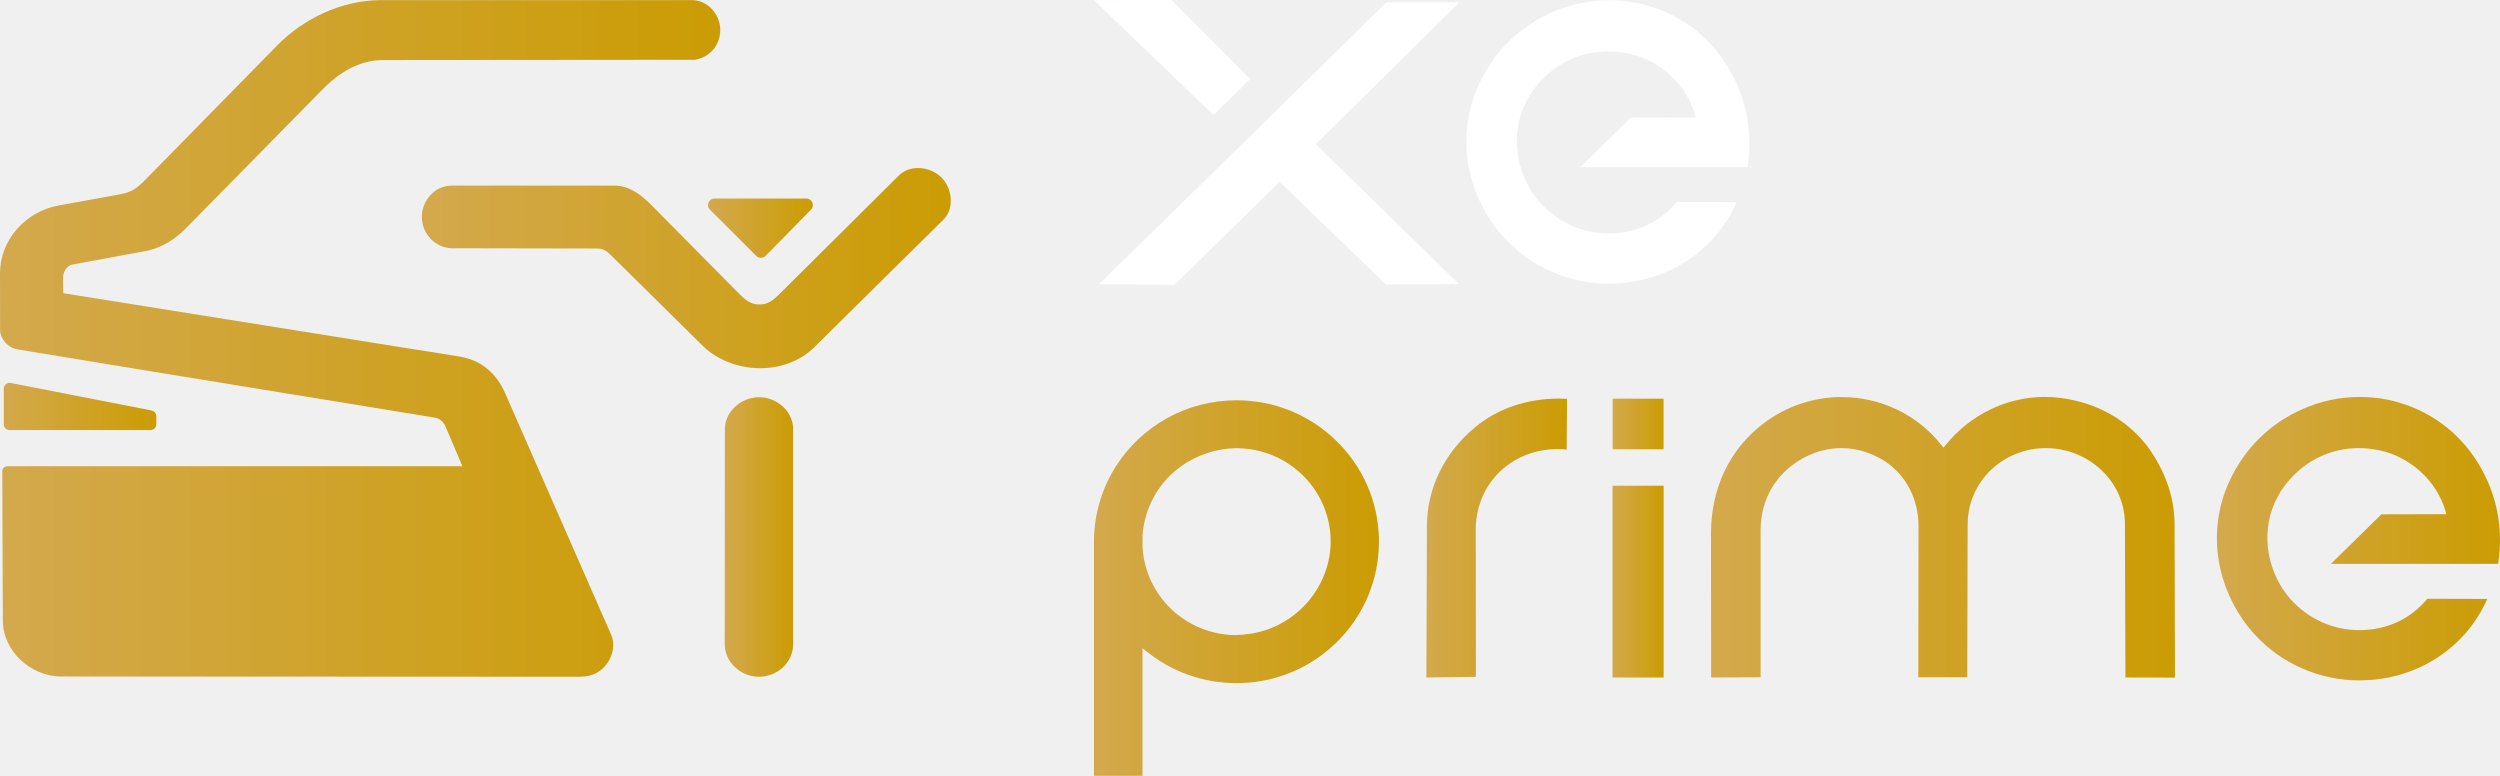
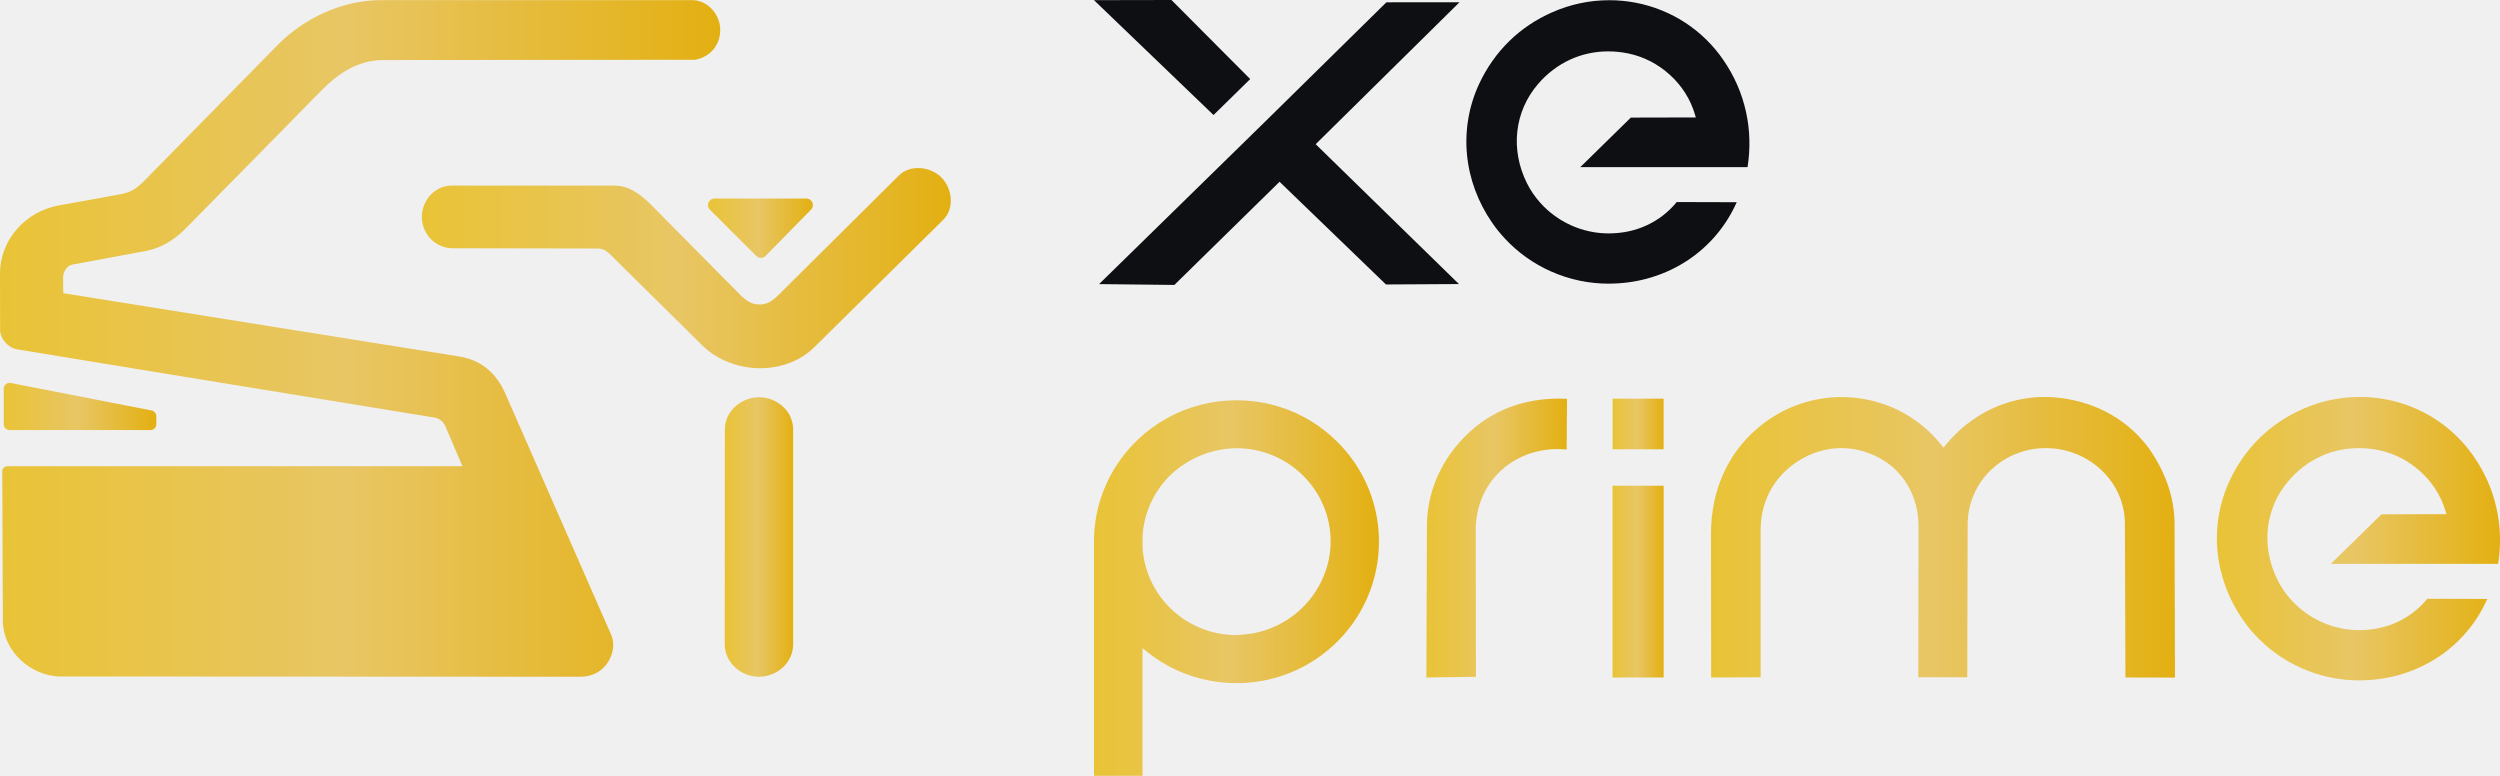
<svg xmlns="http://www.w3.org/2000/svg" preserveAspectRatio="none" overflow="visible" style="display: block;" width="166.941" height="51.805" viewBox="0 0 166.941 51.805" fill="none">
  <g id="Group">
-     <path id="Vector" d="M107.439 18.943C106.096 18.943 104.795 18.668 103.575 18.127C102.387 17.6 101.339 16.849 100.46 15.897C100.168 15.579 99.894 15.241 99.648 14.885C98.699 13.52 98.115 11.943 97.96 10.33C97.806 8.711 98.084 7.078 98.769 5.608C99.789 3.424 101.48 1.766 103.667 0.813C104.876 0.283 106.152 0.014 107.46 0.014C108.666 0.014 109.84 0.241 110.955 0.691C112.08 1.145 113.089 1.808 113.95 2.656C114.362 3.061 114.734 3.504 115.061 3.979C115.807 5.053 116.32 6.23 116.594 7.479C116.858 8.676 116.889 9.915 116.696 11.161H105.526L108.902 7.852L113.24 7.842L113.173 7.615C112.881 6.631 112.312 5.73 111.528 5.015C110.737 4.289 109.784 3.794 108.768 3.577C108.311 3.479 107.847 3.431 107.39 3.431C105.576 3.431 103.913 4.205 102.707 5.608C101.128 7.441 100.843 9.978 101.961 12.229C102.193 12.696 102.492 13.136 102.847 13.534C104.011 14.836 105.674 15.583 107.407 15.586H107.418C108.339 15.586 109.204 15.401 109.984 15.035C110.747 14.679 111.412 14.162 111.967 13.492L115.972 13.503C115.276 15.069 114.165 16.399 112.744 17.352C111.264 18.343 109.51 18.895 107.675 18.936C107.597 18.936 107.52 18.936 107.446 18.936" fill="white" />
-     <path id="Vector_2" d="M73.392 18.971L84.467 8.135L92.578 0.154L97.461 0.15L87.856 9.629L97.422 18.968L92.55 18.996L85.444 12.138L78.42 19.027L73.392 18.971Z" fill="white" />
-     <path id="Vector_3" d="M73.051 0.01L78.226 0L83.483 5.28L81.668 7.06L81.035 7.681L73.051 0.01Z" fill="white" />
-     <path id="Vector_4" d="M141.929 45.236L141.894 34.98C141.89 33.601 141.321 32.32 140.297 31.367C139.812 30.914 139.246 30.558 138.624 30.31C137.988 30.055 137.316 29.926 136.634 29.923H136.616C135.931 29.923 135.263 30.052 134.63 30.303C134.008 30.551 133.449 30.91 132.967 31.364C131.955 32.324 131.396 33.622 131.392 35.028L131.367 45.226H128.098L128.112 35.133C128.112 33.315 127.261 31.689 125.83 30.778C124.951 30.219 123.96 29.923 122.965 29.923C122.167 29.923 121.386 30.108 120.648 30.467C119.698 30.931 118.914 31.626 118.384 32.47C117.849 33.318 117.568 34.327 117.568 35.381V45.226L114.263 45.24L114.253 35.639C114.253 32.61 115.494 29.992 117.761 28.275C118.528 27.693 119.375 27.246 120.275 26.949C121.147 26.66 122.058 26.513 122.979 26.513C124.234 26.513 125.496 26.796 126.625 27.326C127.806 27.884 128.822 28.687 129.638 29.72L129.778 29.895L129.919 29.72C131.578 27.679 133.994 26.506 136.543 26.506C136.908 26.506 137.281 26.53 137.643 26.579C140.069 26.904 142.087 28.055 143.479 29.912C144.028 30.701 144.453 31.507 144.738 32.313C145.047 33.186 145.206 34.083 145.209 34.983L145.237 45.247L141.932 45.24L141.929 45.236Z" fill="url(#paint0_linear_0_146)" />
-     <path id="Vector_5" d="M95.285 35.109C95.288 33.842 95.58 32.617 96.153 31.465C96.709 30.349 97.496 29.364 98.495 28.534C100.003 27.281 101.937 26.618 104.092 26.618C104.271 26.618 104.458 26.621 104.64 26.632L104.616 30.02C104.408 30 104.201 29.989 104.001 29.989C102.541 29.989 101.184 30.516 100.179 31.472C99.159 32.439 98.579 33.783 98.544 35.248L98.555 45.195L95.25 45.24L95.285 35.112V35.109Z" fill="url(#paint1_linear_0_146)" />
-     <path id="Vector_6" d="M111.092 32.435H107.678V45.24H111.092V32.435Z" fill="url(#paint2_linear_0_146)" />
-     <path id="Vector_7" d="M111.088 26.621H107.685V30.003H111.088V26.621Z" fill="url(#paint3_linear_0_146)" />
-     <path id="Vector_8" d="M157.557 45.435C156.214 45.435 154.913 45.16 153.693 44.619C152.504 44.092 151.457 43.342 150.578 42.389C150.286 42.071 150.012 41.733 149.766 41.377C148.816 40.012 148.233 38.435 148.078 36.822C147.923 35.203 148.201 33.57 148.887 32.1C149.906 29.916 151.597 28.258 153.784 27.305C154.994 26.775 156.27 26.506 157.578 26.506C158.784 26.506 159.958 26.733 161.072 27.183C162.197 27.637 163.206 28.3 164.068 29.148C164.479 29.553 164.852 29.996 165.182 30.471C165.928 31.546 166.441 32.722 166.715 33.971C166.979 35.172 167.011 36.407 166.817 37.653H155.648L159.023 34.344L163.361 34.334L163.294 34.107C163.003 33.123 162.433 32.222 161.649 31.507C160.858 30.781 159.905 30.286 158.889 30.069C158.432 29.971 157.968 29.923 157.511 29.923C155.697 29.923 154.034 30.698 152.828 32.1C151.249 33.933 150.964 36.47 152.082 38.721C152.315 39.188 152.613 39.628 152.968 40.026C154.132 41.328 155.795 42.075 157.528 42.078H157.539C158.46 42.078 159.325 41.893 160.106 41.527C160.868 41.171 161.533 40.654 162.088 39.984L166.093 39.995C165.397 41.562 164.286 42.891 162.865 43.844C161.385 44.835 159.631 45.387 157.796 45.428C157.718 45.428 157.644 45.428 157.567 45.428" fill="url(#paint4_linear_0_146)" />
-     <path id="Vector_9" d="M73.051 51.805V36.173C73.051 34.365 73.568 32.61 74.542 31.095C75.386 29.783 76.556 28.687 77.924 27.927C79.334 27.141 80.941 26.729 82.568 26.729C85.065 26.729 87.427 27.682 89.213 29.417C90.996 31.144 92.015 33.458 92.079 35.929C92.079 36.016 92.079 36.093 92.079 36.173C92.079 36.225 92.079 36.278 92.079 36.327C92.061 37.492 91.829 38.63 91.393 39.702C91.393 39.702 91.393 39.709 91.389 39.712C90.686 41.436 89.495 42.905 87.948 43.963C86.362 45.045 84.502 45.617 82.568 45.617C81.457 45.617 80.371 45.428 79.337 45.059C78.339 44.703 77.414 44.183 76.585 43.516L76.293 43.282V51.805H73.051ZM78.11 31.769C78.096 31.786 78.079 31.804 78.065 31.818C78.051 31.832 78.033 31.849 78.019 31.863C76.999 32.928 76.388 34.316 76.296 35.772V35.779V36.571V36.578C76.398 38.135 77.08 39.59 78.216 40.675C79.359 41.761 80.856 42.378 82.438 42.41H82.445C82.814 42.403 83.18 42.368 83.542 42.312C84.977 42.085 86.306 41.352 87.28 40.249C88.257 39.143 88.82 37.737 88.855 36.285V36.156C88.855 36.054 88.855 35.957 88.848 35.859C88.848 35.849 88.848 35.838 88.848 35.821C88.665 32.53 85.915 29.94 82.59 29.93H82.572C82.544 29.93 82.516 29.93 82.487 29.93C82.178 29.937 81.872 29.965 81.57 30.017C80.266 30.237 79.077 30.837 78.128 31.751L78.114 31.765L78.11 31.769Z" fill="url(#paint5_linear_0_146)" />
-     <path id="Vector_10" d="M38.772 45.191L4.085 45.174C2.043 45.174 0.197 43.464 0.19 41.457L0.151 31.448C0.151 31.277 0.323 31.13 0.513 31.13H30.879L29.754 28.495C29.603 28.143 29.336 27.909 28.924 27.871L9.447 24.691L1.139 23.327C0.545 23.229 0.007 22.611 0.007 22.053L5.42689e-06 18.27C-0.004 16.022 1.702 14.12 3.917 13.719L8.09 12.962C8.74 12.843 9.162 12.553 9.616 12.093L18.525 3.019C20.304 1.208 22.853 0.017 25.423 0.007H46.201C47.259 0.007 48.033 0.942 48.093 1.874C48.149 2.918 47.484 3.804 46.405 3.992L25.577 4.01C23.946 4.01 22.603 4.886 21.51 5.996L18.184 9.381L14.714 12.906L12.372 15.282C11.651 16.015 10.748 16.574 9.721 16.762L4.827 17.669C4.433 17.743 4.208 18.193 4.212 18.546L4.222 19.578L25.106 22.918L30.651 23.801C32.138 24.039 33.15 24.929 33.734 26.262L40.808 42.378C41.1 43.041 40.913 43.781 40.533 44.312C40.147 44.853 39.553 45.188 38.762 45.188" fill="url(#paint6_linear_0_146)" />
-     <path id="Vector_11" d="M30.267 16.581C29.058 16.581 28.197 15.628 28.169 14.536C28.14 13.461 28.977 12.393 30.165 12.393H41.043C42.01 12.393 42.822 13.011 43.469 13.667L49.393 19.652C49.787 20.05 50.146 20.325 50.684 20.332C51.271 20.343 51.626 20.053 52.041 19.641L60.011 11.73C60.798 10.948 62.124 11.133 62.841 11.827C63.558 12.518 63.787 13.886 62.985 14.679L54.379 23.184C52.413 25.124 48.957 24.998 46.978 23.145L40.794 17.038C40.523 16.769 40.291 16.595 39.876 16.595L30.264 16.577L30.267 16.581Z" fill="url(#paint7_linear_0_146)" />
-     <path id="Vector_12" d="M52.965 42.986C52.965 44.287 51.868 45.181 50.691 45.191C49.517 45.202 48.395 44.27 48.395 43.014L48.402 28.684C48.402 27.455 49.492 26.558 50.624 26.527C51.805 26.492 52.962 27.407 52.962 28.663V42.989L52.965 42.986Z" fill="url(#paint8_linear_0_146)" />
-     <path id="Vector_13" d="M10.122 27.41L0.721 25.574C0.478 25.525 0.25 25.71 0.25 25.958V28.328C0.25 28.544 0.425 28.719 0.643 28.719H10.045C10.263 28.719 10.438 28.544 10.438 28.328V27.794C10.438 27.605 10.305 27.445 10.118 27.41" fill="url(#paint9_linear_0_146)" />
-     <path id="Vector_14" d="M47.723 13.255H53.841C54.231 13.255 54.428 13.719 54.157 13.998C53.06 15.122 51.939 16.263 51.123 17.087C50.951 17.261 50.67 17.261 50.497 17.087L47.407 14.002C47.129 13.726 47.326 13.255 47.72 13.255" fill="url(#paint10_linear_0_146)" />
+     <path id="Vector" d="M107.439 18.943C106.096 18.943 104.795 18.668 103.575 18.127C102.387 17.6 101.339 16.849 100.46 15.897C100.168 15.579 99.894 15.241 99.648 14.885C98.699 13.52 98.115 11.943 97.96 10.33C97.806 8.711 98.084 7.078 98.769 5.608C99.789 3.424 101.48 1.766 103.667 0.813C104.876 0.283 106.152 0.014 107.46 0.014C108.666 0.014 109.84 0.241 110.955 0.691C112.08 1.145 113.089 1.808 113.95 2.656C114.362 3.061 114.734 3.504 115.061 3.979C115.807 5.053 116.32 6.23 116.594 7.479C116.858 8.676 116.889 9.915 116.696 11.161H105.526L108.902 7.852L113.24 7.842L113.173 7.615C112.881 6.631 112.312 5.73 111.528 5.015C110.737 4.289 109.784 3.794 108.768 3.577C108.311 3.479 107.847 3.431 107.39 3.431C105.576 3.431 103.913 4.205 102.707 5.608C101.128 7.441 100.843 9.978 101.961 12.229C102.193 12.696 102.492 13.136 102.847 13.534C104.011 14.836 105.674 15.583 107.407 15.586H107.418C108.339 15.586 109.204 15.401 109.984 15.035C110.747 14.679 111.412 14.162 111.967 13.492L115.972 13.503C115.276 15.069 114.165 16.399 112.744 17.352C111.264 18.343 109.51 18.895 107.675 18.936C107.597 18.936 107.52 18.936 107.446 18.936" fill="#0E0F12" />
+     <path id="Vector_2" d="M73.392 18.971L84.467 8.135L92.578 0.154L97.461 0.15L87.856 9.629L97.422 18.968L92.55 18.996L85.444 12.138L78.42 19.027L73.392 18.971Z" fill="#0E0F12" />
+     <path id="Vector_3" d="M73.051 0.01L78.226 0L83.483 5.28L81.668 7.06L81.035 7.681L73.051 0.01Z" fill="#0E0F12" />
+     <path id="Vector_4" d="M141.929 45.236L141.894 34.98C141.89 33.601 141.321 32.32 140.297 31.367C139.812 30.914 139.246 30.558 138.624 30.31C137.988 30.055 137.316 29.926 136.634 29.923H136.616C135.931 29.923 135.263 30.052 134.63 30.303C134.008 30.551 133.449 30.91 132.967 31.364C131.955 32.324 131.396 33.622 131.392 35.028L131.367 45.226H128.098L128.112 35.133C128.112 33.315 127.261 31.689 125.83 30.778C124.951 30.219 123.96 29.923 122.965 29.923C122.167 29.923 121.386 30.108 120.648 30.467C119.698 30.931 118.914 31.626 118.384 32.47C117.849 33.318 117.568 34.327 117.568 35.381V45.226L114.263 45.24L114.253 35.639C114.253 32.61 115.494 29.992 117.761 28.275C118.528 27.693 119.375 27.246 120.275 26.949C121.147 26.66 122.058 26.513 122.979 26.513C124.234 26.513 125.496 26.796 126.625 27.326C127.806 27.884 128.822 28.687 129.638 29.72L129.778 29.895L129.919 29.72C131.578 27.679 133.994 26.506 136.543 26.506C136.908 26.506 137.281 26.53 137.643 26.579C140.069 26.904 142.087 28.055 143.479 29.912C144.028 30.701 144.453 31.507 144.738 32.313C145.047 33.186 145.206 34.083 145.209 34.983L145.237 45.247L141.932 45.24L141.929 45.236Z" fill="url(#paint0_linear_0_149)" />
+     <path id="Vector_5" d="M95.285 35.109C95.288 33.842 95.58 32.617 96.153 31.465C96.709 30.349 97.496 29.364 98.495 28.534C100.003 27.281 101.937 26.618 104.092 26.618C104.271 26.618 104.458 26.621 104.64 26.632L104.616 30.02C104.408 30 104.201 29.989 104.001 29.989C102.541 29.989 101.184 30.516 100.179 31.472C99.159 32.439 98.579 33.783 98.544 35.248L98.555 45.195L95.25 45.24L95.285 35.112V35.109Z" fill="url(#paint1_linear_0_149)" />
+     <path id="Vector_6" d="M111.092 32.435H107.678V45.24H111.092V32.435Z" fill="url(#paint2_linear_0_149)" />
+     <path id="Vector_7" d="M111.088 26.621H107.685V30.003H111.088V26.621Z" fill="url(#paint3_linear_0_149)" />
+     <path id="Vector_8" d="M157.557 45.435C156.214 45.435 154.913 45.16 153.693 44.619C152.504 44.092 151.457 43.342 150.578 42.389C150.286 42.071 150.012 41.733 149.766 41.377C148.816 40.012 148.233 38.435 148.078 36.822C147.923 35.203 148.201 33.57 148.887 32.1C149.906 29.916 151.597 28.258 153.784 27.305C154.994 26.775 156.27 26.506 157.578 26.506C158.784 26.506 159.958 26.733 161.072 27.183C162.197 27.637 163.206 28.3 164.068 29.148C164.479 29.553 164.852 29.996 165.182 30.471C165.928 31.546 166.441 32.722 166.715 33.971C166.979 35.172 167.011 36.407 166.817 37.653H155.648L159.023 34.344L163.361 34.334L163.294 34.107C163.003 33.123 162.433 32.222 161.649 31.507C160.858 30.781 159.905 30.286 158.889 30.069C158.432 29.971 157.968 29.923 157.511 29.923C155.697 29.923 154.034 30.698 152.828 32.1C151.249 33.933 150.964 36.47 152.082 38.721C152.315 39.188 152.613 39.628 152.968 40.026C154.132 41.328 155.795 42.075 157.528 42.078H157.539C158.46 42.078 159.325 41.893 160.106 41.527C160.868 41.171 161.533 40.654 162.088 39.984L166.093 39.995C165.397 41.562 164.286 42.891 162.865 43.844C161.385 44.835 159.631 45.387 157.796 45.428C157.718 45.428 157.644 45.428 157.567 45.428" fill="url(#paint4_linear_0_149)" />
+     <path id="Vector_9" d="M73.051 51.805V36.173C73.051 34.365 73.568 32.61 74.542 31.095C75.386 29.783 76.556 28.687 77.924 27.927C79.334 27.141 80.941 26.729 82.568 26.729C85.065 26.729 87.427 27.682 89.213 29.417C90.996 31.144 92.015 33.458 92.079 35.929C92.079 36.016 92.079 36.093 92.079 36.173C92.079 36.225 92.079 36.278 92.079 36.327C92.061 37.492 91.829 38.63 91.393 39.702C91.393 39.702 91.393 39.709 91.389 39.712C90.686 41.436 89.495 42.905 87.948 43.963C86.362 45.045 84.502 45.617 82.568 45.617C81.457 45.617 80.371 45.428 79.337 45.059C78.339 44.703 77.414 44.183 76.585 43.516L76.293 43.282V51.805H73.051ZM78.11 31.769C78.096 31.786 78.079 31.804 78.065 31.818C78.051 31.832 78.033 31.849 78.019 31.863C76.999 32.928 76.388 34.316 76.296 35.772V35.779V36.571V36.578C76.398 38.135 77.08 39.59 78.216 40.675C79.359 41.761 80.856 42.378 82.438 42.41H82.445C82.814 42.403 83.18 42.368 83.542 42.312C84.977 42.085 86.306 41.352 87.28 40.249C88.257 39.143 88.82 37.737 88.855 36.285V36.156C88.855 36.054 88.855 35.957 88.848 35.859C88.848 35.849 88.848 35.838 88.848 35.821C88.665 32.53 85.915 29.94 82.59 29.93H82.572C82.544 29.93 82.516 29.93 82.487 29.93C82.178 29.937 81.872 29.965 81.57 30.017C80.266 30.237 79.077 30.837 78.128 31.751L78.114 31.765L78.11 31.769Z" fill="url(#paint5_linear_0_149)" />
+     <path id="Vector_10" d="M38.772 45.191L4.085 45.174C2.043 45.174 0.197 43.464 0.19 41.457L0.151 31.448C0.151 31.277 0.323 31.13 0.513 31.13H30.879L29.754 28.495C29.603 28.143 29.336 27.909 28.924 27.871L9.447 24.691L1.139 23.327C0.545 23.229 0.007 22.611 0.007 22.053L5.42689e-06 18.27C-0.004 16.022 1.702 14.12 3.917 13.719L8.09 12.962C8.74 12.843 9.162 12.553 9.616 12.093L18.525 3.019C20.304 1.208 22.853 0.017 25.423 0.007H46.201C47.259 0.007 48.033 0.942 48.093 1.874C48.149 2.918 47.484 3.804 46.405 3.992L25.577 4.01C23.946 4.01 22.603 4.886 21.51 5.996L18.184 9.381L14.714 12.906L12.372 15.282C11.651 16.015 10.748 16.574 9.721 16.762L4.827 17.669C4.433 17.743 4.208 18.193 4.212 18.546L4.222 19.578L25.106 22.918L30.651 23.801C32.138 24.039 33.15 24.929 33.734 26.262L40.808 42.378C41.1 43.041 40.913 43.781 40.533 44.312C40.147 44.853 39.553 45.188 38.762 45.188" fill="url(#paint6_linear_0_149)" />
+     <path id="Vector_11" d="M30.267 16.581C29.058 16.581 28.197 15.628 28.169 14.536C28.14 13.461 28.977 12.393 30.165 12.393H41.043C42.01 12.393 42.822 13.011 43.469 13.667L49.393 19.652C49.787 20.05 50.146 20.325 50.684 20.332C51.271 20.343 51.626 20.053 52.041 19.641L60.011 11.73C60.798 10.948 62.124 11.133 62.841 11.827C63.558 12.518 63.787 13.886 62.985 14.679L54.379 23.184C52.413 25.124 48.957 24.998 46.978 23.145L40.794 17.038C40.523 16.769 40.291 16.595 39.876 16.595L30.264 16.577L30.267 16.581Z" fill="url(#paint7_linear_0_149)" />
+     <path id="Vector_12" d="M52.965 42.986C52.965 44.287 51.868 45.181 50.691 45.191C49.517 45.202 48.395 44.27 48.395 43.014L48.402 28.684C48.402 27.455 49.492 26.558 50.624 26.527C51.805 26.492 52.962 27.407 52.962 28.663V42.989L52.965 42.986Z" fill="url(#paint8_linear_0_149)" />
+     <path id="Vector_13" d="M10.122 27.41L0.721 25.574C0.478 25.525 0.25 25.71 0.25 25.958V28.328C0.25 28.544 0.425 28.719 0.643 28.719H10.045C10.263 28.719 10.438 28.544 10.438 28.328V27.794C10.438 27.605 10.305 27.445 10.118 27.41" fill="url(#paint9_linear_0_149)" />
+     <path id="Vector_14" d="M47.723 13.255H53.841C54.231 13.255 54.428 13.719 54.157 13.998C53.06 15.122 51.939 16.263 51.123 17.087C50.951 17.261 50.67 17.261 50.497 17.087L47.407 14.002C47.129 13.726 47.326 13.255 47.72 13.255" fill="url(#paint10_linear_0_149)" />
  </g>
  <defs>
-     <linearGradient id="paint0_linear_0_146" x1="114.253" y1="26.506" x2="145.237" y2="26.506" gradientUnits="userSpaceOnUse">
-       <stop stop-color="#D3A94D" />
-       <stop offset="1" stop-color="#CB9C03" />
+     <linearGradient id="paint0_linear_0_149" x1="114.253" y1="26.506" x2="145.237" y2="26.506" gradientUnits="userSpaceOnUse">
+       <stop stop-color="#E9C336" />
+       <stop offset="0.481" stop-color="#E8C664" />
+       <stop offset="1" stop-color="#E3B012" />
    </linearGradient>
-     <linearGradient id="paint1_linear_0_146" x1="95.25" y1="26.618" x2="104.64" y2="26.618" gradientUnits="userSpaceOnUse">
-       <stop stop-color="#D3A94D" />
-       <stop offset="1" stop-color="#CB9C03" />
+     <linearGradient id="paint1_linear_0_149" x1="95.25" y1="26.618" x2="104.64" y2="26.618" gradientUnits="userSpaceOnUse">
+       <stop stop-color="#E9C336" />
+       <stop offset="0.481" stop-color="#E8C664" />
+       <stop offset="1" stop-color="#E3B012" />
    </linearGradient>
-     <linearGradient id="paint2_linear_0_146" x1="107.678" y1="32.435" x2="111.092" y2="32.435" gradientUnits="userSpaceOnUse">
-       <stop stop-color="#D3A94D" />
-       <stop offset="1" stop-color="#CB9C03" />
+     <linearGradient id="paint2_linear_0_149" x1="107.678" y1="32.435" x2="111.092" y2="32.435" gradientUnits="userSpaceOnUse">
+       <stop stop-color="#E9C336" />
+       <stop offset="0.481" stop-color="#E8C664" />
+       <stop offset="1" stop-color="#E3B012" />
    </linearGradient>
-     <linearGradient id="paint3_linear_0_146" x1="107.685" y1="26.621" x2="111.088" y2="26.621" gradientUnits="userSpaceOnUse">
-       <stop stop-color="#D3A94D" />
-       <stop offset="1" stop-color="#CB9C03" />
+     <linearGradient id="paint3_linear_0_149" x1="107.685" y1="26.621" x2="111.088" y2="26.621" gradientUnits="userSpaceOnUse">
+       <stop stop-color="#E9C336" />
+       <stop offset="0.481" stop-color="#E8C664" />
+       <stop offset="1" stop-color="#E3B012" />
    </linearGradient>
-     <linearGradient id="paint4_linear_0_146" x1="148.036" y1="26.506" x2="166.941" y2="26.506" gradientUnits="userSpaceOnUse">
-       <stop stop-color="#D3A94D" />
-       <stop offset="1" stop-color="#CB9C03" />
+     <linearGradient id="paint4_linear_0_149" x1="148.036" y1="26.506" x2="166.941" y2="26.506" gradientUnits="userSpaceOnUse">
+       <stop stop-color="#E9C336" />
+       <stop offset="0.481" stop-color="#E8C664" />
+       <stop offset="1" stop-color="#E3B012" />
    </linearGradient>
-     <linearGradient id="paint5_linear_0_146" x1="73.051" y1="26.729" x2="92.079" y2="26.729" gradientUnits="userSpaceOnUse">
-       <stop stop-color="#D3A94D" />
-       <stop offset="1" stop-color="#CB9C03" />
+     <linearGradient id="paint5_linear_0_149" x1="73.051" y1="26.729" x2="92.079" y2="26.729" gradientUnits="userSpaceOnUse">
+       <stop stop-color="#E9C336" />
+       <stop offset="0.481" stop-color="#E8C664" />
+       <stop offset="1" stop-color="#E3B012" />
    </linearGradient>
-     <linearGradient id="paint6_linear_0_146" x1="0" y1="0.007" x2="48.096" y2="0.007" gradientUnits="userSpaceOnUse">
-       <stop stop-color="#D3A94D" />
-       <stop offset="1" stop-color="#CB9C03" />
+     <linearGradient id="paint6_linear_0_149" x1="0" y1="0.007" x2="48.096" y2="0.007" gradientUnits="userSpaceOnUse">
+       <stop stop-color="#E9C336" />
+       <stop offset="0.481" stop-color="#E8C664" />
+       <stop offset="1" stop-color="#E3B012" />
    </linearGradient>
-     <linearGradient id="paint7_linear_0_146" x1="28.168" y1="11.22" x2="63.491" y2="11.22" gradientUnits="userSpaceOnUse">
-       <stop stop-color="#D3A94D" />
-       <stop offset="1" stop-color="#CB9C03" />
+     <linearGradient id="paint7_linear_0_149" x1="28.168" y1="11.22" x2="63.491" y2="11.22" gradientUnits="userSpaceOnUse">
+       <stop stop-color="#E9C336" />
+       <stop offset="0.481" stop-color="#E8C664" />
+       <stop offset="1" stop-color="#E3B012" />
    </linearGradient>
-     <linearGradient id="paint8_linear_0_146" x1="48.395" y1="26.526" x2="52.965" y2="26.526" gradientUnits="userSpaceOnUse">
-       <stop stop-color="#D3A94D" />
-       <stop offset="1" stop-color="#CB9C03" />
+     <linearGradient id="paint8_linear_0_149" x1="48.395" y1="26.526" x2="52.965" y2="26.526" gradientUnits="userSpaceOnUse">
+       <stop stop-color="#E9C336" />
+       <stop offset="0.481" stop-color="#E8C664" />
+       <stop offset="1" stop-color="#E3B012" />
    </linearGradient>
-     <linearGradient id="paint9_linear_0_146" x1="0.25" y1="25.566" x2="10.438" y2="25.566" gradientUnits="userSpaceOnUse">
-       <stop stop-color="#D3A94D" />
-       <stop offset="1" stop-color="#CB9C03" />
+     <linearGradient id="paint9_linear_0_149" x1="0.25" y1="25.566" x2="10.438" y2="25.566" gradientUnits="userSpaceOnUse">
+       <stop stop-color="#E9C336" />
+       <stop offset="0.481" stop-color="#E8C664" />
+       <stop offset="1" stop-color="#E3B012" />
    </linearGradient>
-     <linearGradient id="paint10_linear_0_146" x1="47.277" y1="13.255" x2="54.282" y2="13.255" gradientUnits="userSpaceOnUse">
-       <stop stop-color="#D3A94D" />
-       <stop offset="1" stop-color="#CB9C03" />
+     <linearGradient id="paint10_linear_0_149" x1="47.277" y1="13.255" x2="54.282" y2="13.255" gradientUnits="userSpaceOnUse">
+       <stop stop-color="#E9C336" />
+       <stop offset="0.481" stop-color="#E8C664" />
+       <stop offset="1" stop-color="#E3B012" />
    </linearGradient>
  </defs>
</svg>
